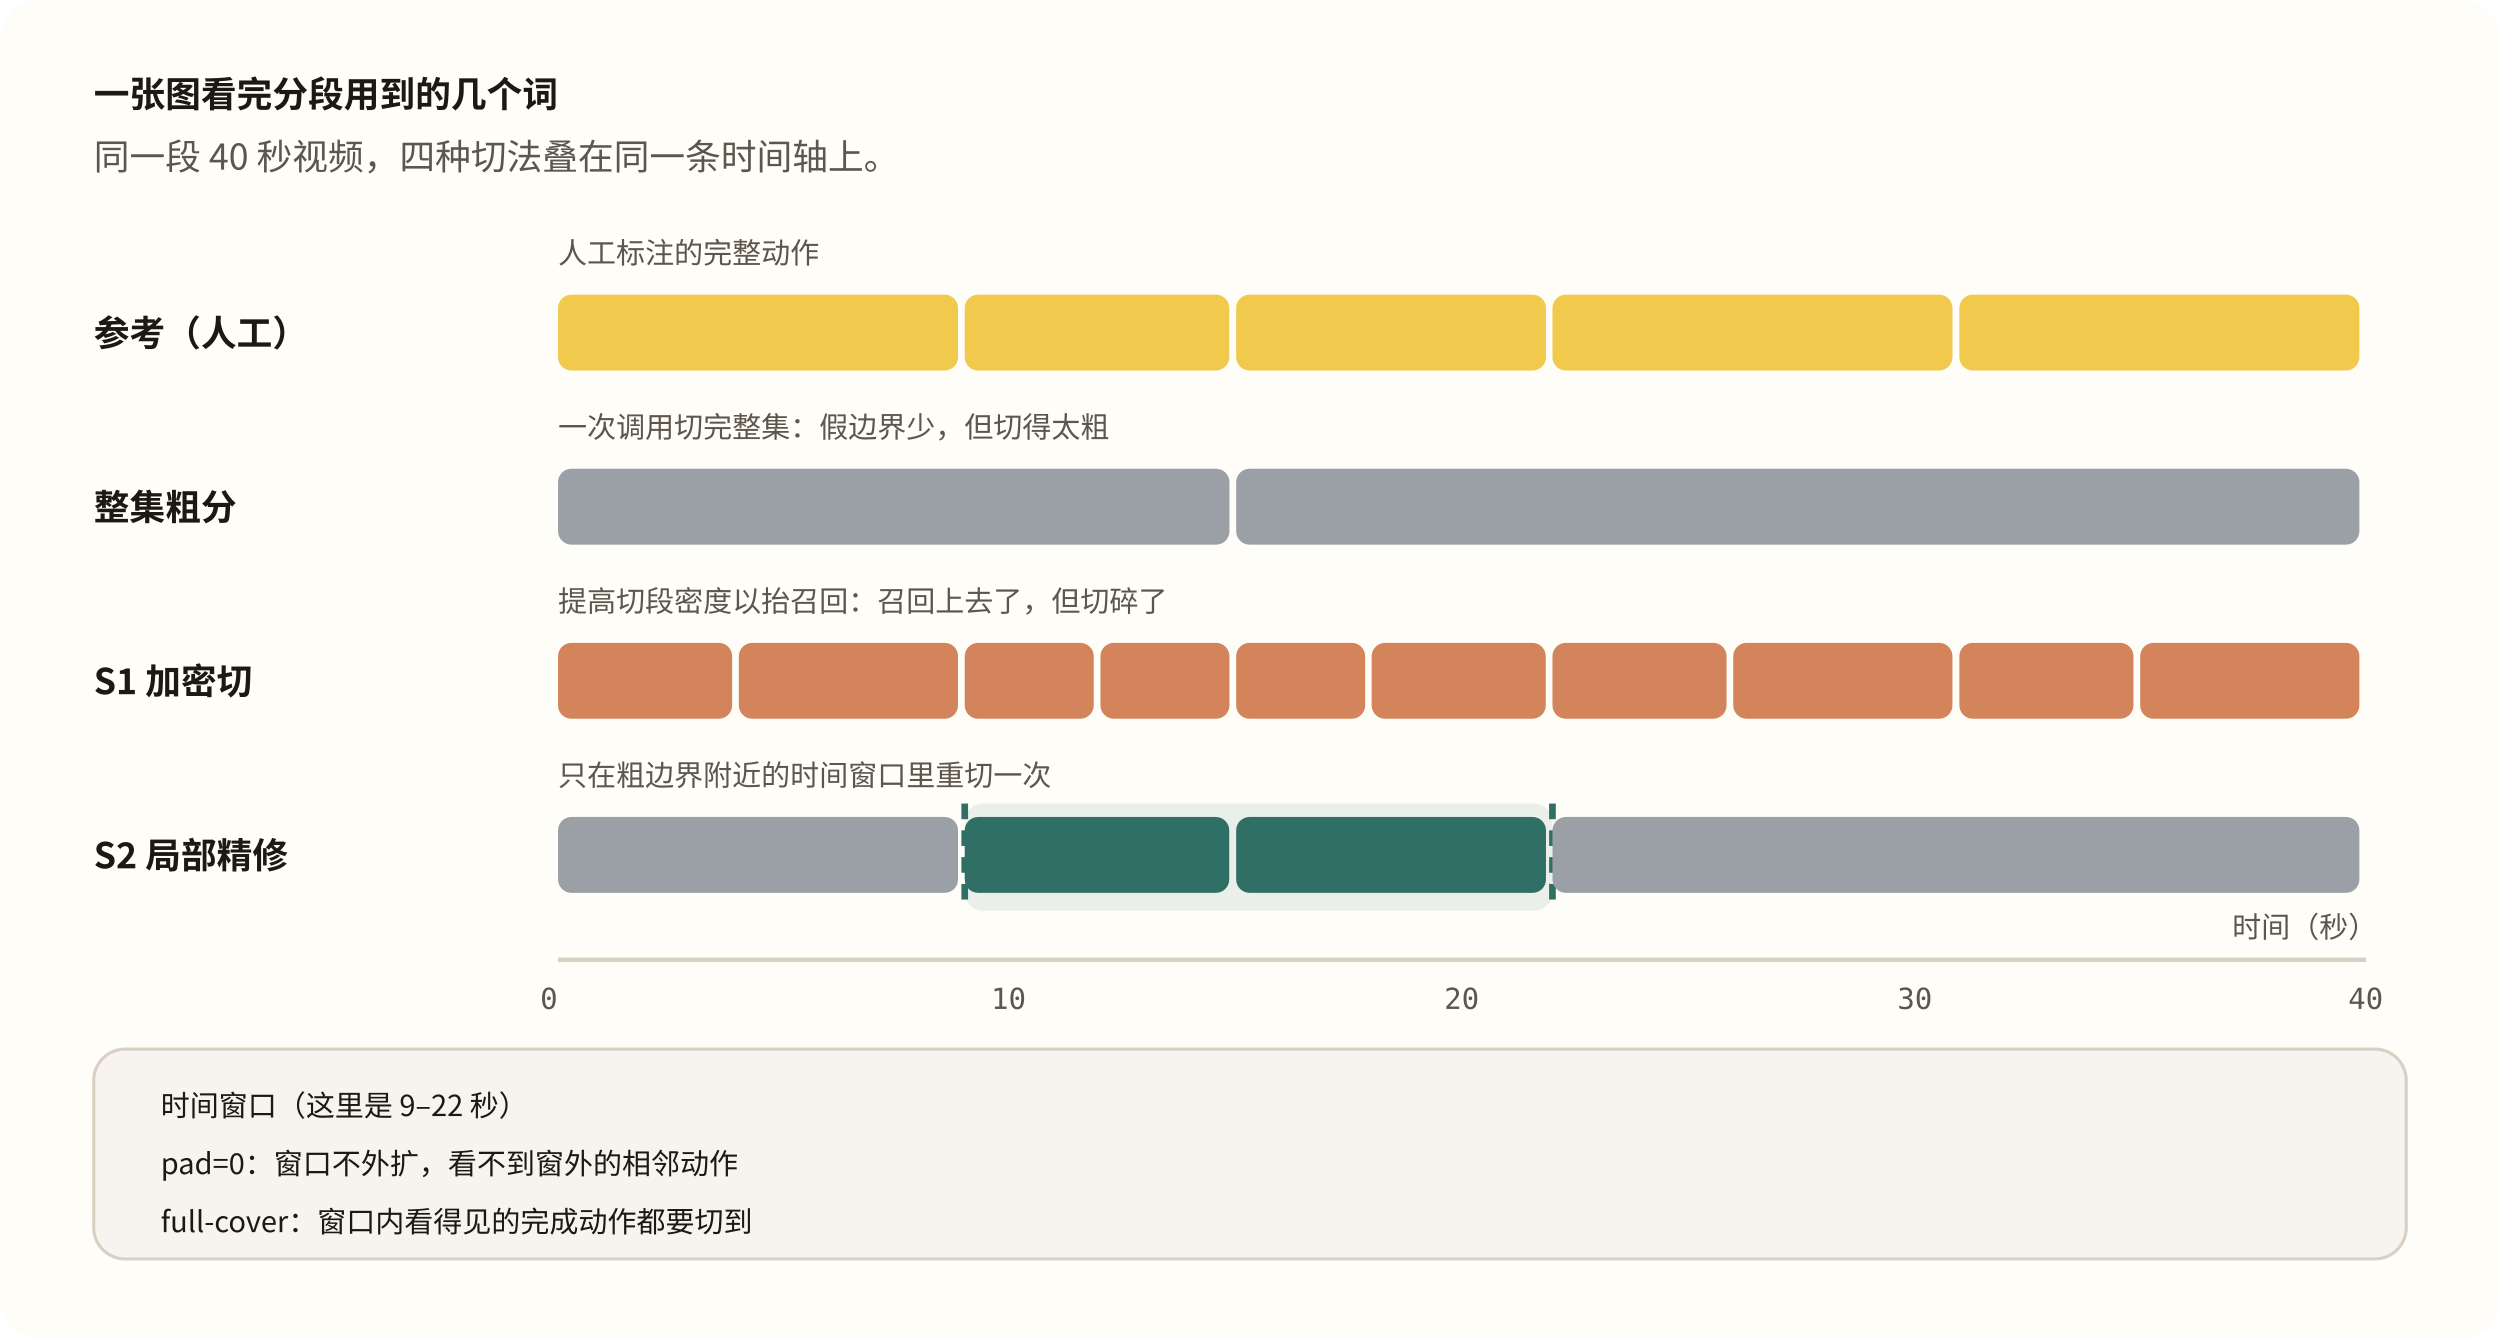
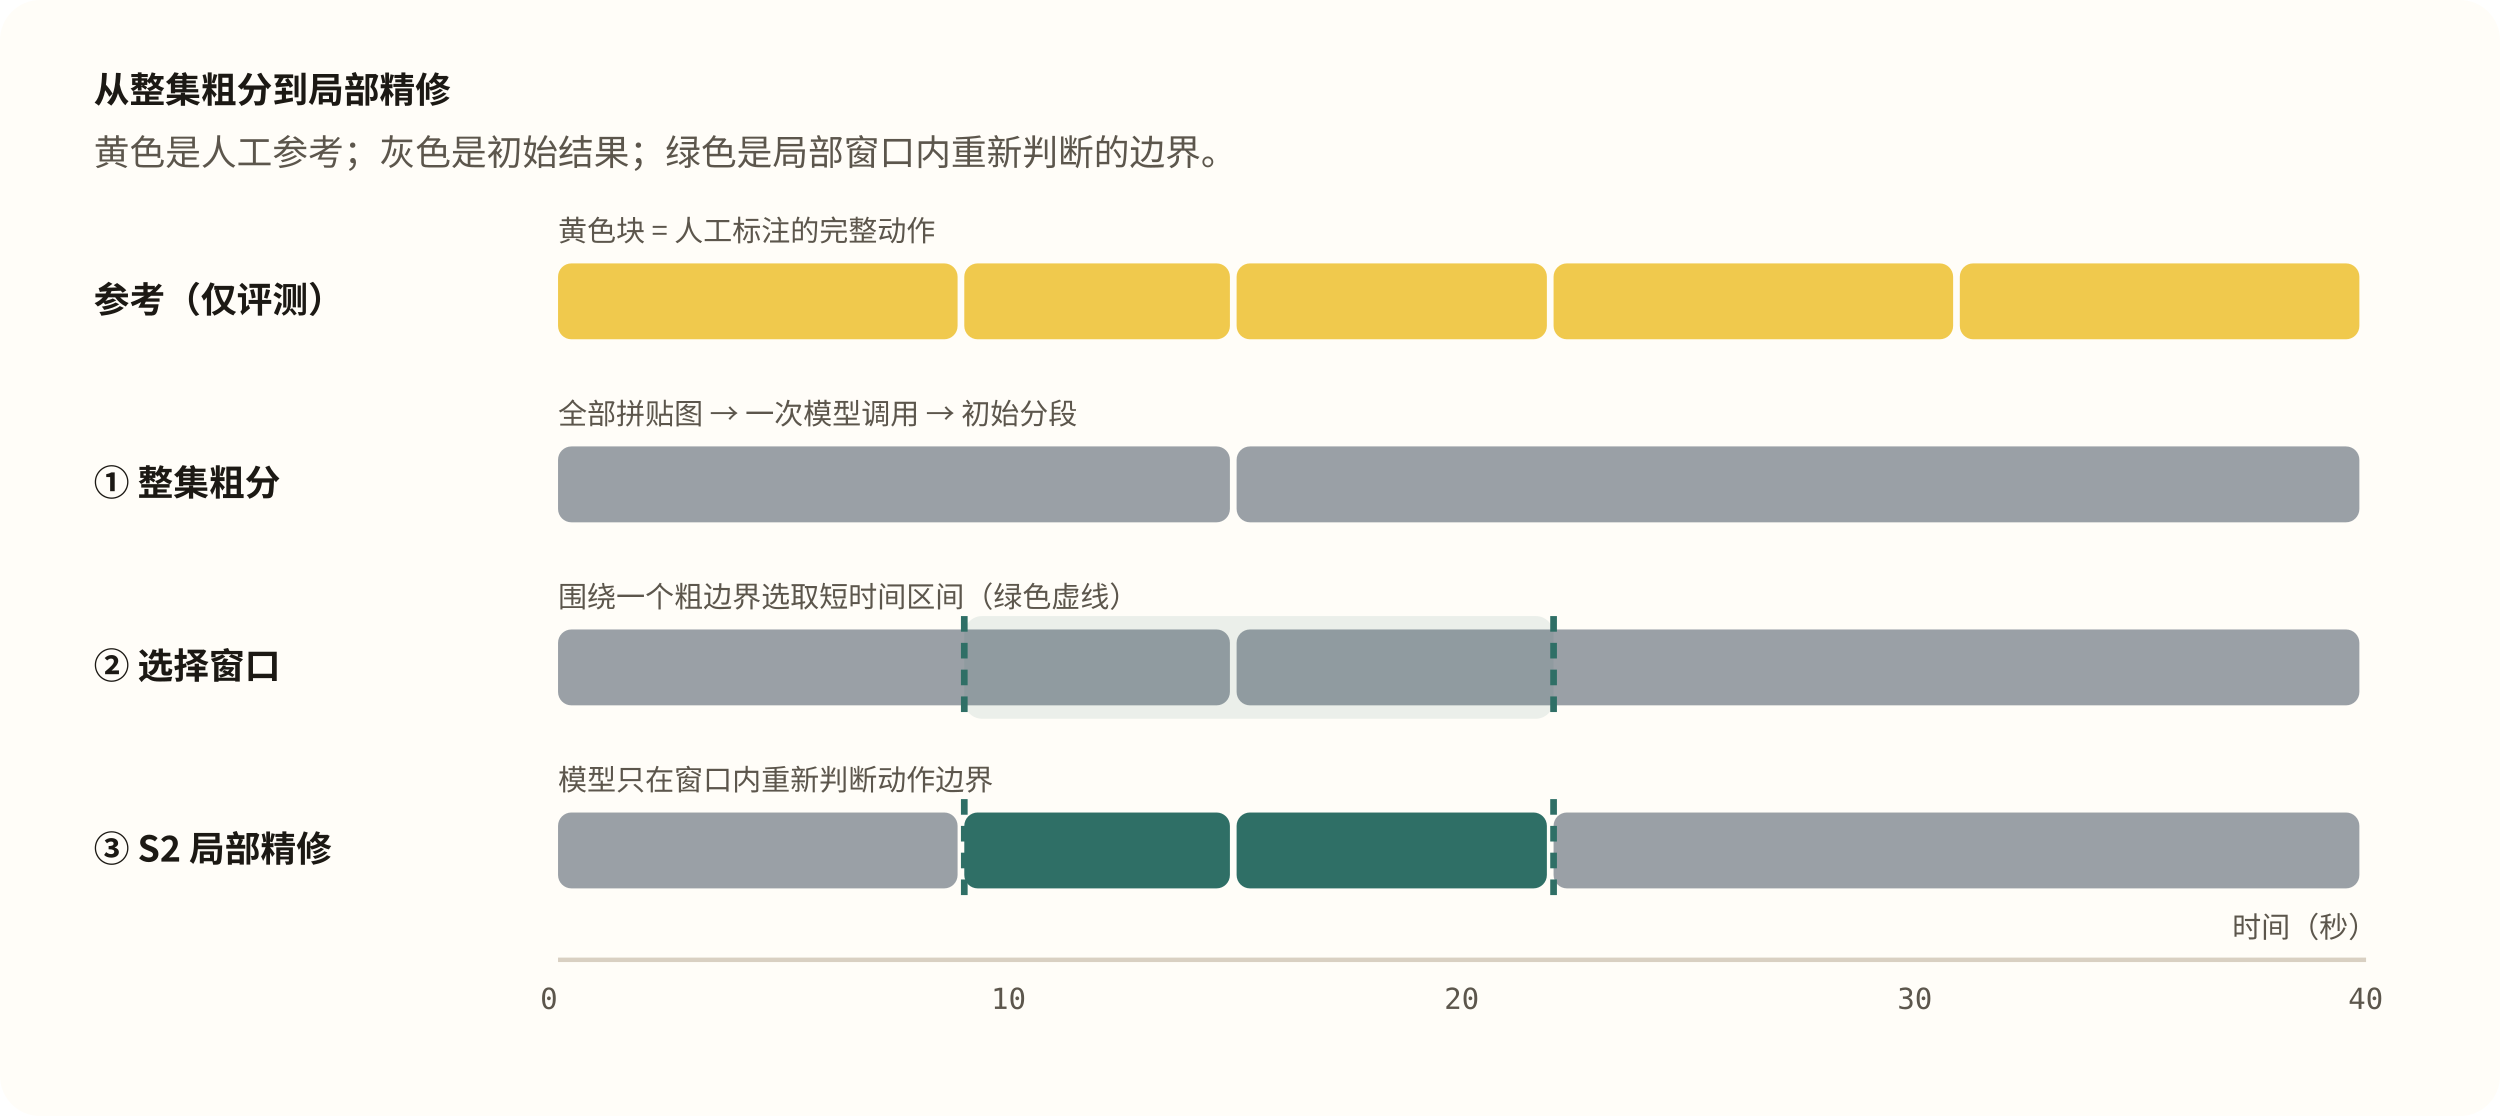
- <svg xmlns="http://www.w3.org/2000/svg" viewBox="0 0 1120 600" role="img" aria-labelledby="t d">
+ <svg xmlns="http://www.w3.org/2000/svg" viewBox="0 0 1120 500" role="img" aria-labelledby="t d">
  <defs>
    <style>
-       .bg{fill:#fffdf8}.ink{fill:#1c1914}.muted{fill:#5c564c}.axis{stroke:#d9d0c2;stroke-width:2}
-       .gold{fill:#f0c94d}.coarse{fill:#9aa0a6}.frag{fill:#c45c26;opacity:.75}.good{fill:#2f6f66}
-       .win{fill:#2f6f66;opacity:.10}.winline{stroke:#2f6f66;stroke-width:3;stroke-dasharray:7 5}
-       .box{fill:#f7f4ef;stroke:#d9d0c2;stroke-width:1.4}
-       .txt{font:16px "IBM Plex Sans","Noto Sans CJK SC","PingFang SC","Microsoft YaHei",Arial,sans-serif}.mono{font:14px "IBM Plex Mono",monospace}.small{font-size:13px}.label{font-weight:700}
-     </style>
+     .bg{fill:#fffdf8}.ink{fill:#1c1914}.muted{fill:#5c564c}.axis{stroke:#d9d0c2;stroke-width:2}
+     .gold{fill:#f0c94d}.coarse{fill:#9aa0a6}.good{fill:#2f6f66}
+     .win{fill:#2f6f66;opacity:.10}.winline{stroke:#2f6f66;stroke-width:3;stroke-dasharray:7 5}
+     .txt{font:16px "IBM Plex Sans","Noto Sans CJK SC","PingFang SC","Microsoft YaHei",Arial,sans-serif}
+     .mono{font:14px "IBM Plex Mono",monospace}.small{font-size:13px}.label{font-weight:700}
+   </style>
  </defs>
-   <rect width="1120" height="600" rx="18" class="bg" />
-   <text x="42" y="48" class="txt label ink">一张图看完分段用到的几个词</text>
-   <text x="42" y="76" class="txt muted">同一段 40 秒视频，四种切法叠在同一条时间轴上。</text>
-   <rect x="432.2" y="360" width="263.2" height="48" rx="8" class="win" />
-   <path d="M432.2 360v48M695.5 360v48" class="winline" />
-   <text x="42" y="155" class="txt label ink">参考（人工）</text>
-   <rect x="250.0" y="132" width="179.2" height="34" rx="6" class="gold" />
-   <rect x="432.2" y="132" width="118.5" height="34" rx="6" class="gold" />
-   <rect x="553.8" y="132" width="138.8" height="34" rx="6" class="gold" />
-   <rect x="695.5" y="132" width="179.2" height="34" rx="6" class="gold" />
-   <rect x="877.8" y="132" width="179.2" height="34" rx="6" class="gold" />
-   <text x="250" y="118" class="txt small muted">人工标注的完整动作</text>
-   <text x="42" y="233" class="txt label ink">整集粗分</text>
-   <rect x="250.0" y="210" width="300.8" height="34" rx="6" class="coarse" />
-   <rect x="553.8" y="210" width="503.2" height="34" rx="6" class="coarse" />
-   <text x="250" y="196" class="txt small muted">一次调用切完整集：假边界少，但切得太粗</text>
-   <text x="42" y="311" class="txt label ink">S1 加密切</text>
-   <rect x="250.0" y="288" width="78.0" height="34" rx="6" class="frag" />
-   <rect x="331.0" y="288" width="98.2" height="34" rx="6" class="frag" />
-   <rect x="432.2" y="288" width="57.8" height="34" rx="6" class="frag" />
-   <rect x="493.0" y="288" width="57.8" height="34" rx="6" class="frag" />
-   <rect x="553.8" y="288" width="57.8" height="34" rx="6" class="frag" />
-   <rect x="614.5" y="288" width="78.0" height="34" rx="6" class="frag" />
-   <rect x="695.5" y="288" width="78.0" height="34" rx="6" class="frag" />
-   <rect x="776.5" y="288" width="98.2" height="34" rx="6" class="frag" />
-   <rect x="877.8" y="288" width="78.0" height="34" rx="6" class="frag" />
-   <rect x="958.8" y="288" width="98.2" height="34" rx="6" class="frag" />
-   <text x="250" y="274" class="txt small muted">提高切段密度以抬召回：召回上去了，但切碎了</text>
-   <text x="42" y="389" class="txt label ink">S2 局部精修</text>
-   <rect x="250.0" y="366" width="179.2" height="34" rx="6" class="coarse" />
-   <rect x="432.2" y="366" width="118.5" height="34" rx="6" class="good" />
-   <rect x="553.8" y="366" width="138.8" height="34" rx="6" class="good" />
-   <rect x="695.5" y="366" width="361.5" height="34" rx="6" class="coarse" />
-   <text x="250" y="352" class="txt small muted">只在粗边界附近的时间窗口里重切一次</text>
+   <rect width="1120" height="500" rx="18" class="bg" />
+   <text x="42" y="46" class="txt label ink">从整集粗分到局部精修</text>
+   <text x="42" y="74" class="txt muted">黄色是人工参考；灰色是初始结果；绿色是局部窗口内重新判断的边界。</text>
+   <text x="42" y="140" class="txt label ink">参考（仅评测）</text>
+   <text x="250" y="108" class="txt small muted">黄色块 = 人工标注的完整动作</text>
+   <rect x="250" y="118" width="179" height="34" rx="6" class="gold" />
+   <rect x="432" y="118" width="119" height="34" rx="6" class="gold" />
+   <rect x="554" y="118" width="139" height="34" rx="6" class="gold" />
+   <rect x="696" y="118" width="179" height="34" rx="6" class="gold" />
+   <rect x="878" y="118" width="179" height="34" rx="6" class="gold" />
+   <text x="42" y="222" class="txt label ink">① 整集粗分</text>
+   <text x="250" y="190" class="txt small muted">全部拼贴图 → 一次模型调用 → 初始分段</text>
+   <rect x="250" y="200" width="301" height="34" rx="6" class="coarse" />
+   <rect x="554" y="200" width="503" height="34" rx="6" class="coarse" />
+   <text x="42" y="304" class="txt label ink">② 选择窗口</text>
+   <text x="250" y="272" class="txt small muted">围绕一个粗边界选取短时间区间（绿色虚线）</text>
+   <rect x="250" y="282" width="301" height="34" rx="6" class="coarse" />
+   <rect x="554" y="282" width="503" height="34" rx="6" class="coarse" />
+   <rect x="432" y="276" width="264" height="46" rx="8" class="win" />
+   <path d="M432 276v46M696 276v46" class="winline" />
+   <text x="42" y="386" class="txt label ink">③ S2 局部精修</text>
+   <text x="250" y="354" class="txt small muted">模型只在窗口内重新判断动作边界</text>
+   <rect x="250" y="364" width="179" height="34" rx="6" class="coarse" />
+   <rect x="432" y="364" width="119" height="34" rx="6" class="good" />
+   <rect x="554" y="364" width="139" height="34" rx="6" class="good" />
+   <rect x="696" y="364" width="361" height="34" rx="6" class="coarse" />
+   <path d="M432 358v46M696 358v46" class="winline" />
  <line x1="250" y1="430" x2="1060" y2="430" class="axis" />
  <text x="242" y="452" class="mono small muted">0</text>
  <text x="444" y="452" class="mono small muted">10</text>
  <text x="647" y="452" class="mono small muted">20</text>
  <text x="850" y="452" class="mono small muted">30</text>
  <text x="1052" y="452" class="mono small muted">40</text>
  <text x="1000" y="420" class="txt small muted">时间（秒）</text>
-   <rect x="42" y="470" width="1036" height="94" rx="14" class="box" />
-   <text x="72" y="500" class="txt small ink">时间窗口（这里是 9–22 秒）</text>
-   <text x="72" y="526" class="txt small ink">pad=0：窗口不外扩，看不到窗外的相邻动作</text>
-   <text x="72" y="552" class="txt small ink">full-cover：窗口内看得见的完成动作都要切到</text>
</svg>
